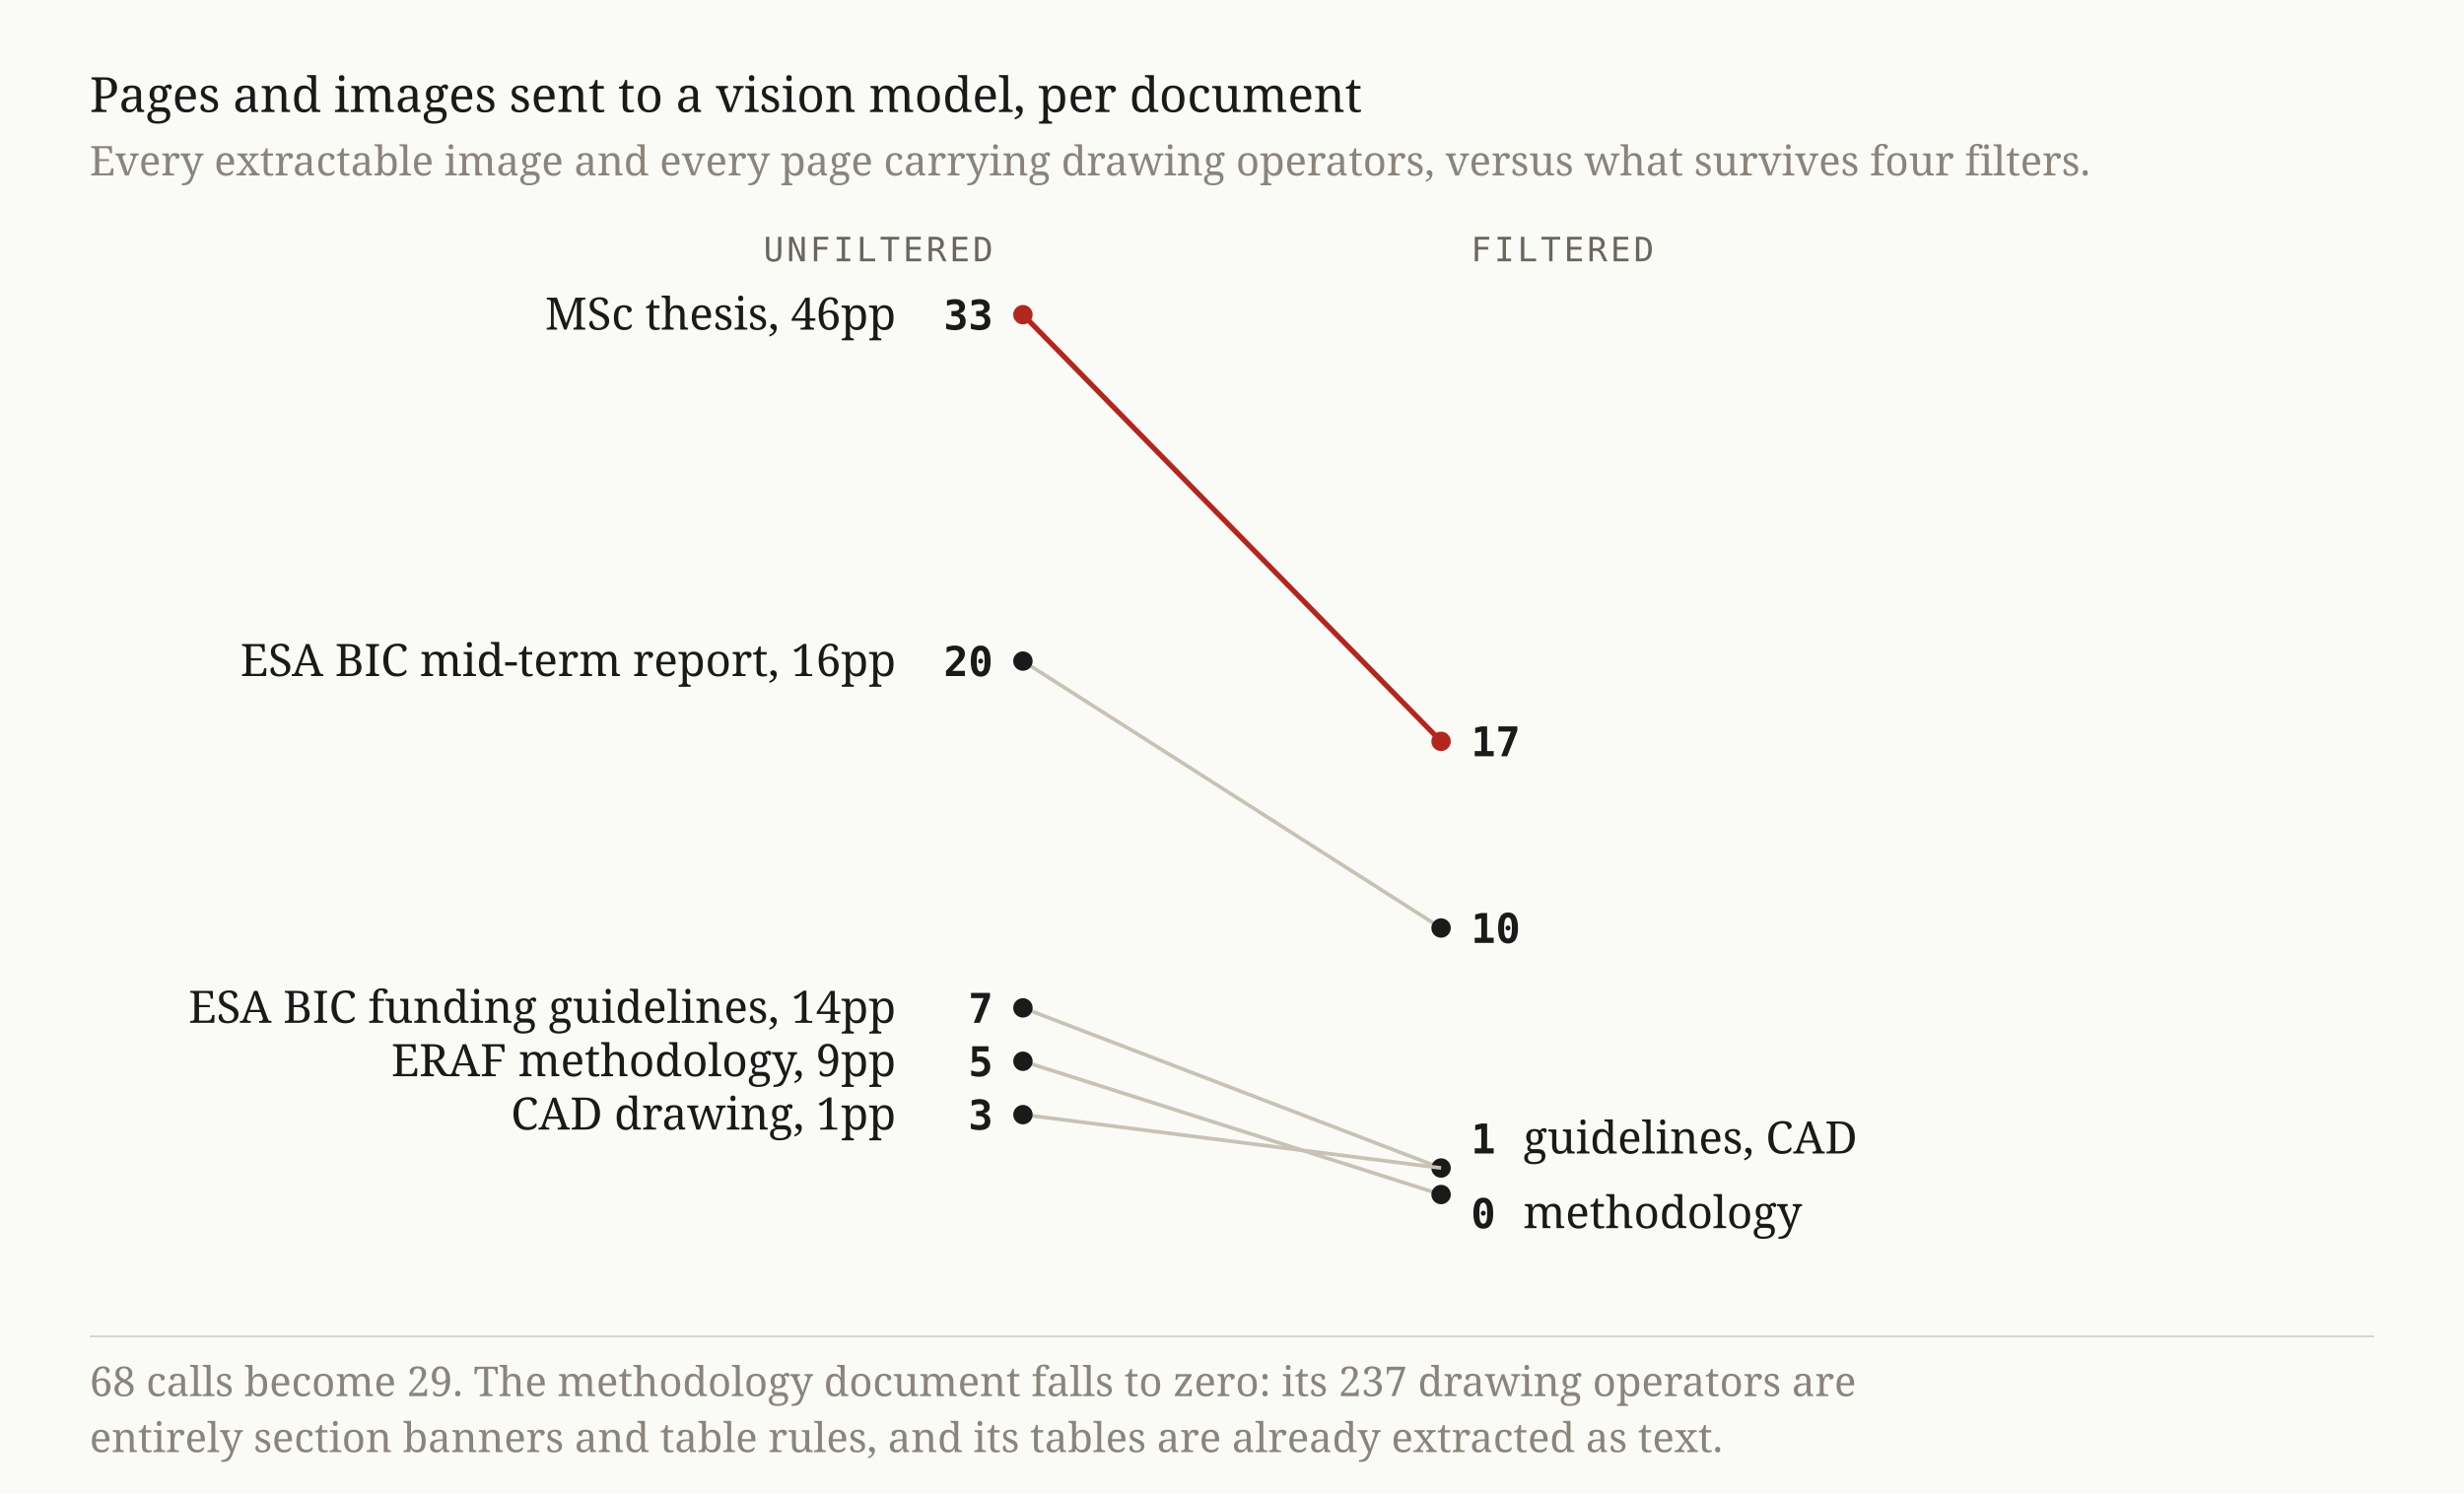
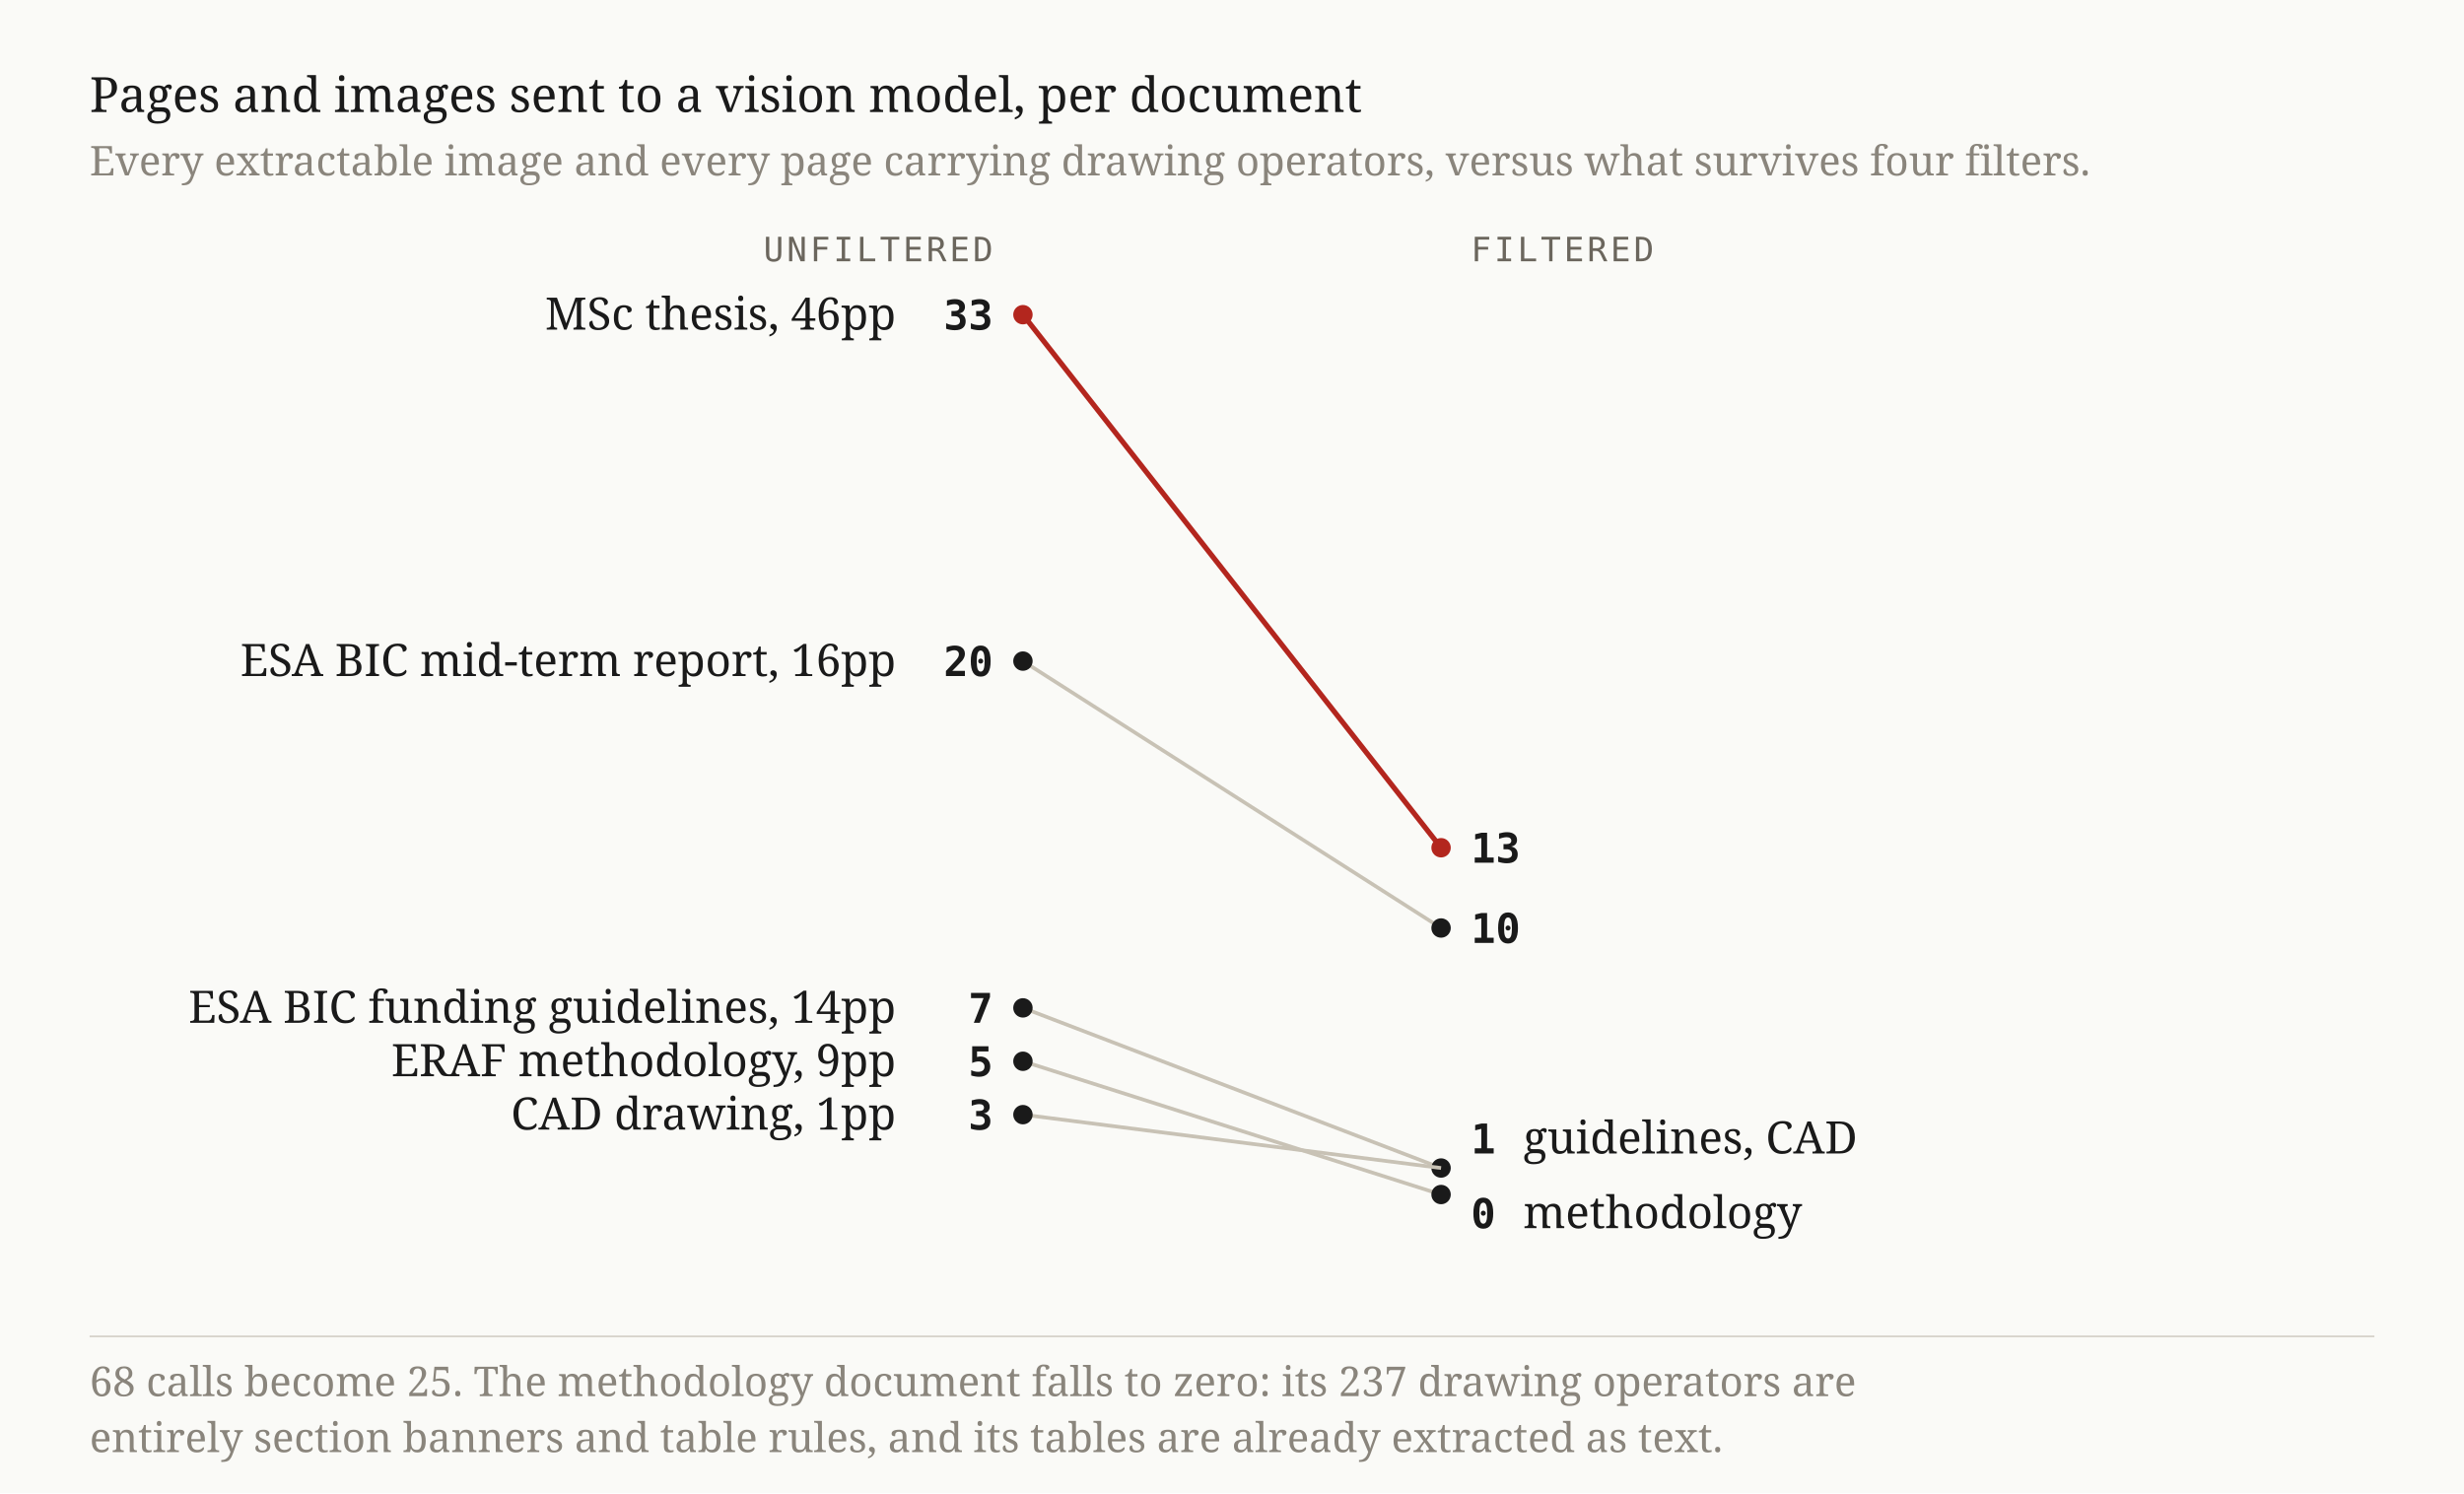
<svg xmlns="http://www.w3.org/2000/svg" viewBox="0 0 660 400" width="660" height="400" role="img" aria-label="Slopegraph: vision calls before and after filtering, five documents">
  <style>
    .lab   { font: 12px Charter, Georgia, serif; fill: #1a1a1a; }
    .val   { font: 11px "SF Mono", ui-monospace, monospace; fill: #1a1a1a; font-weight: 600; }
    .head  { font: 9px "SF Mono", ui-monospace, monospace; fill: #6b665d; letter-spacing: .09em; }
    .ttl   { font: 13px Charter, Georgia, serif; fill: #1a1a1a; }
    .sub   { font: 11px Charter, Georgia, serif; fill: #8a857c; }
    .slope { stroke: #c8c2b5; stroke-width: 1; fill: none; }
    .focus { stroke: #b3261e; stroke-width: 1.4; }
  </style>
  <rect width="660" height="400" fill="#fafaf7" />
  <text x="24" y="30" class="ttl">Pages and images sent to a vision model, per document</text>
  <text x="24" y="47" class="sub">Every extractable image and every page carrying drawing operators, versus what survives four filters.</text>
  <text x="266" y="70" class="head" text-anchor="end">UNFILTERED</text>
  <text x="394" y="70" class="head">FILTERED</text>
-   <line x1="274" y1="84.3" x2="386" y2="198.6" class="slope focus" />
+   <line x1="274" y1="84.3" x2="386" y2="227.1" class="slope focus" />
  <circle cx="274" cy="84.3" r="2.6" fill="#b3261e" />
-   <circle cx="386" cy="198.6" r="2.6" fill="#b3261e" />
+   <circle cx="386" cy="227.1" r="2.6" fill="#b3261e" />
  <text x="240" y="88.3" class="lab" text-anchor="end" fill="#b3261e">MSc thesis, 46pp</text>
  <text x="266" y="88.3" class="val" text-anchor="end" fill="#b3261e">33</text>
-   <text x="394" y="202.6" class="val" fill="#b3261e">17</text>
+   <text x="394" y="231.1" class="val" fill="#b3261e">13</text>
  <line x1="274" y1="177.1" x2="386" y2="248.6" class="slope" />
  <circle cx="274" cy="177.1" r="2.6" fill="#1a1a1a" />
  <circle cx="386" cy="248.6" r="2.6" fill="#1a1a1a" />
  <text x="240" y="181.1" class="lab" text-anchor="end">ESA BIC mid-term report, 16pp</text>
  <text x="266" y="181.1" class="val" text-anchor="end">20</text>
  <text x="394" y="252.6" class="val">10</text>
  <line x1="274" y1="270" x2="386" y2="312.9" class="slope" />
  <circle cx="274" cy="270" r="2.6" fill="#1a1a1a" />
  <circle cx="386" cy="312.9" r="2.6" fill="#1a1a1a" />
  <text x="240" y="274" class="lab" text-anchor="end">ESA BIC funding guidelines, 14pp</text>
  <text x="266" y="274" class="val" text-anchor="end">7</text>
  <line x1="274" y1="284.3" x2="386" y2="320" class="slope" />
  <circle cx="274" cy="284.3" r="2.6" fill="#1a1a1a" />
  <circle cx="386" cy="320" r="2.6" fill="#1a1a1a" />
  <text x="240" y="288.3" class="lab" text-anchor="end">ERAF methodology, 9pp</text>
  <text x="266" y="288.3" class="val" text-anchor="end">5</text>
  <line x1="274" y1="298.6" x2="386" y2="312.9" class="slope" />
  <circle cx="274" cy="298.6" r="2.6" fill="#1a1a1a" />
  <text x="240" y="302.6" class="lab" text-anchor="end">CAD drawing, 1pp</text>
  <text x="266" y="302.6" class="val" text-anchor="end">3</text>
  <text x="394" y="309" class="val">1</text>
  <text x="408" y="309" class="lab">guidelines, CAD</text>
  <text x="394" y="329" class="val">0</text>
  <text x="408" y="329" class="lab">methodology</text>
  <line x1="24" y1="358" x2="636" y2="358" stroke="#d8d4cc" stroke-width=".5" />
-   <text x="24" y="374" class="sub">68 calls become 29. The methodology document falls to zero: its 237 drawing operators are</text>
+   <text x="24" y="374" class="sub">68 calls become 25. The methodology document falls to zero: its 237 drawing operators are</text>
  <text x="24" y="389" class="sub">entirely section banners and table rules, and its tables are already extracted as text.</text>
</svg>
